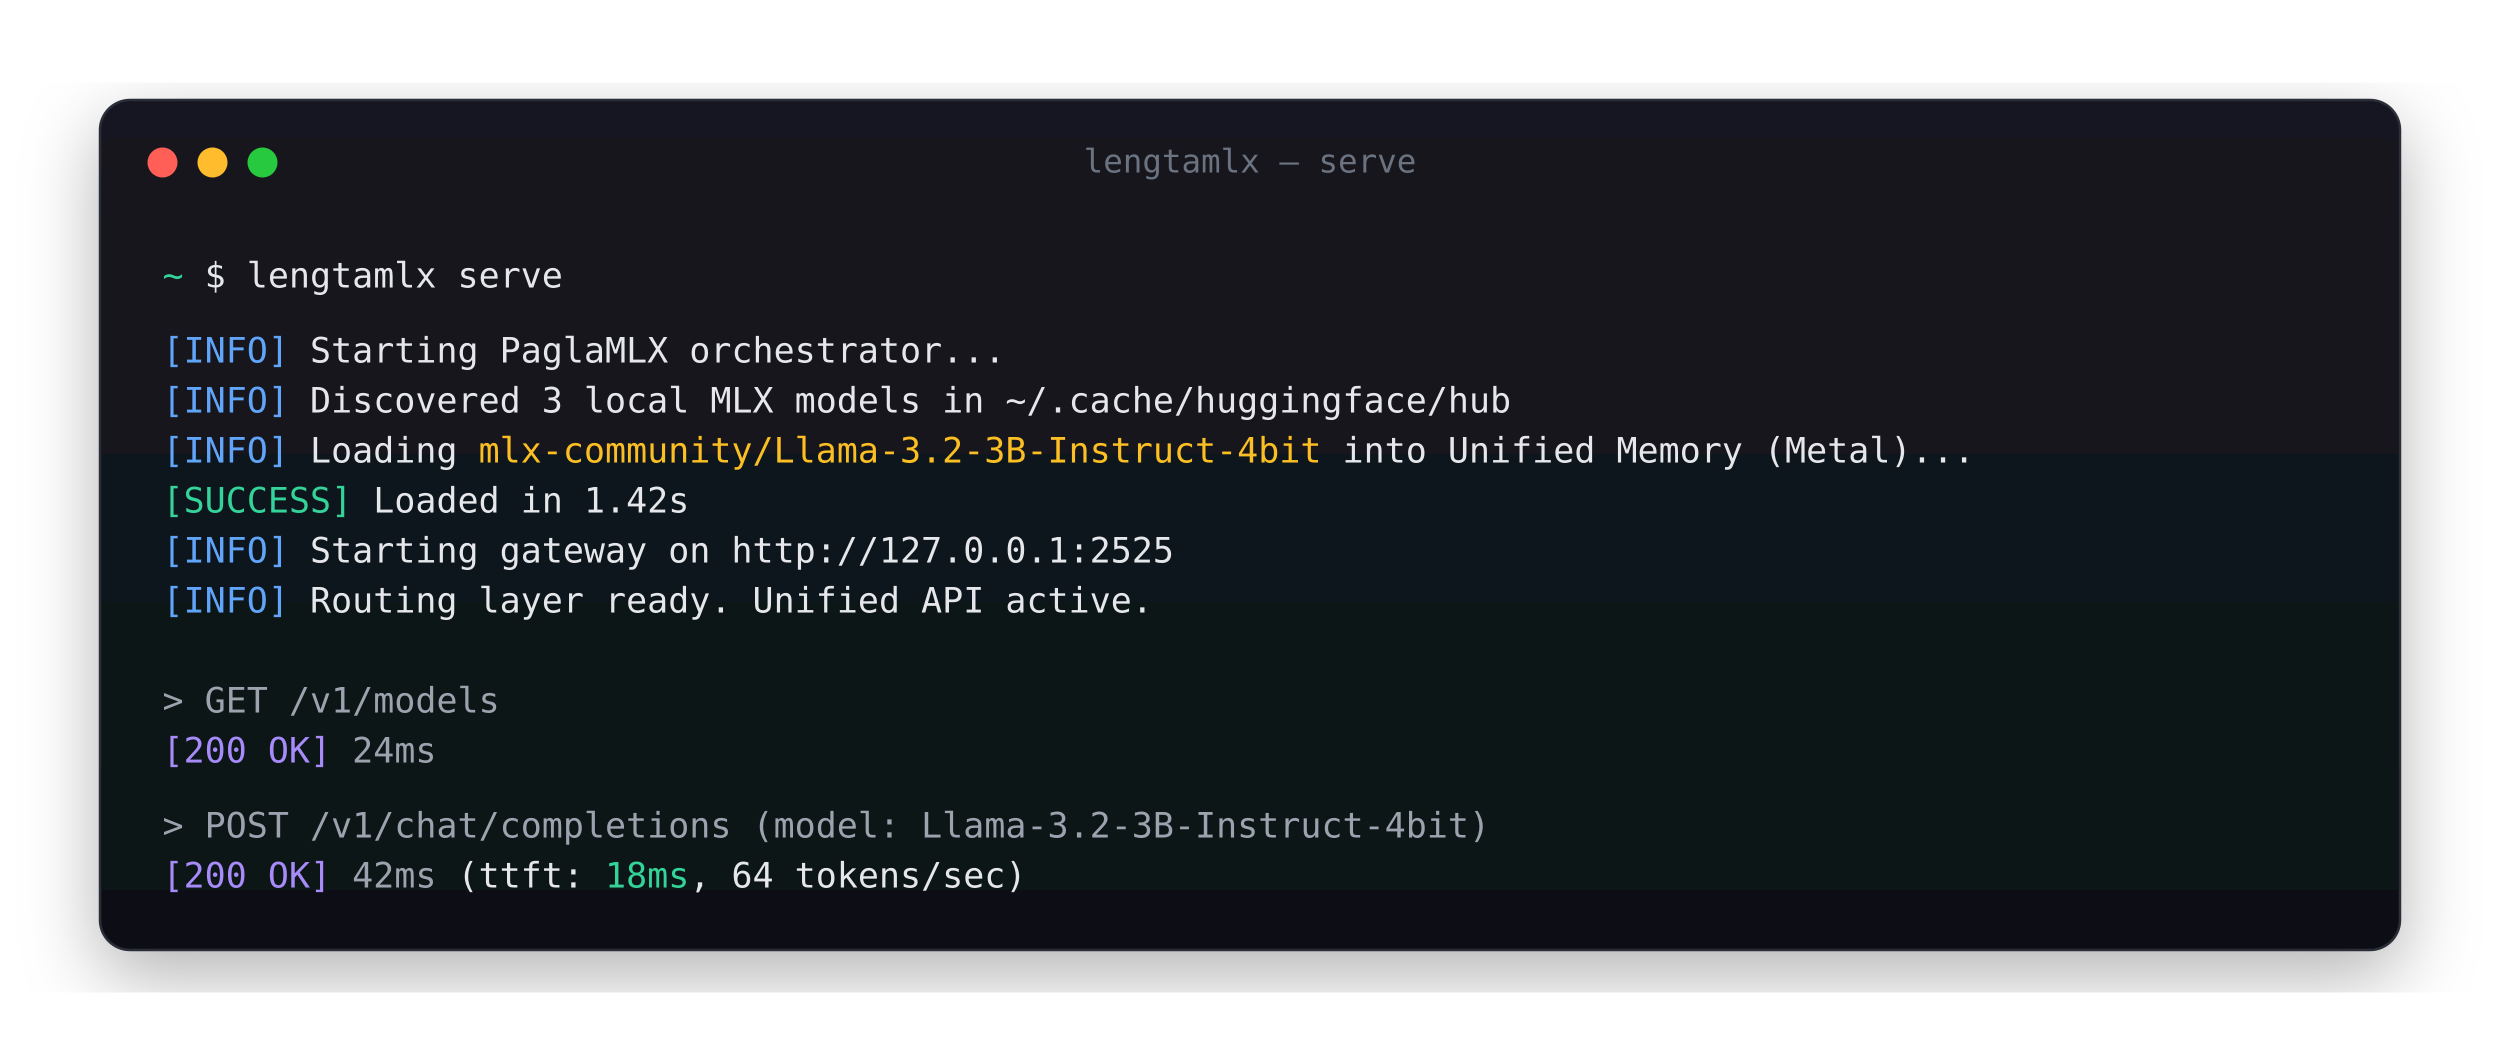
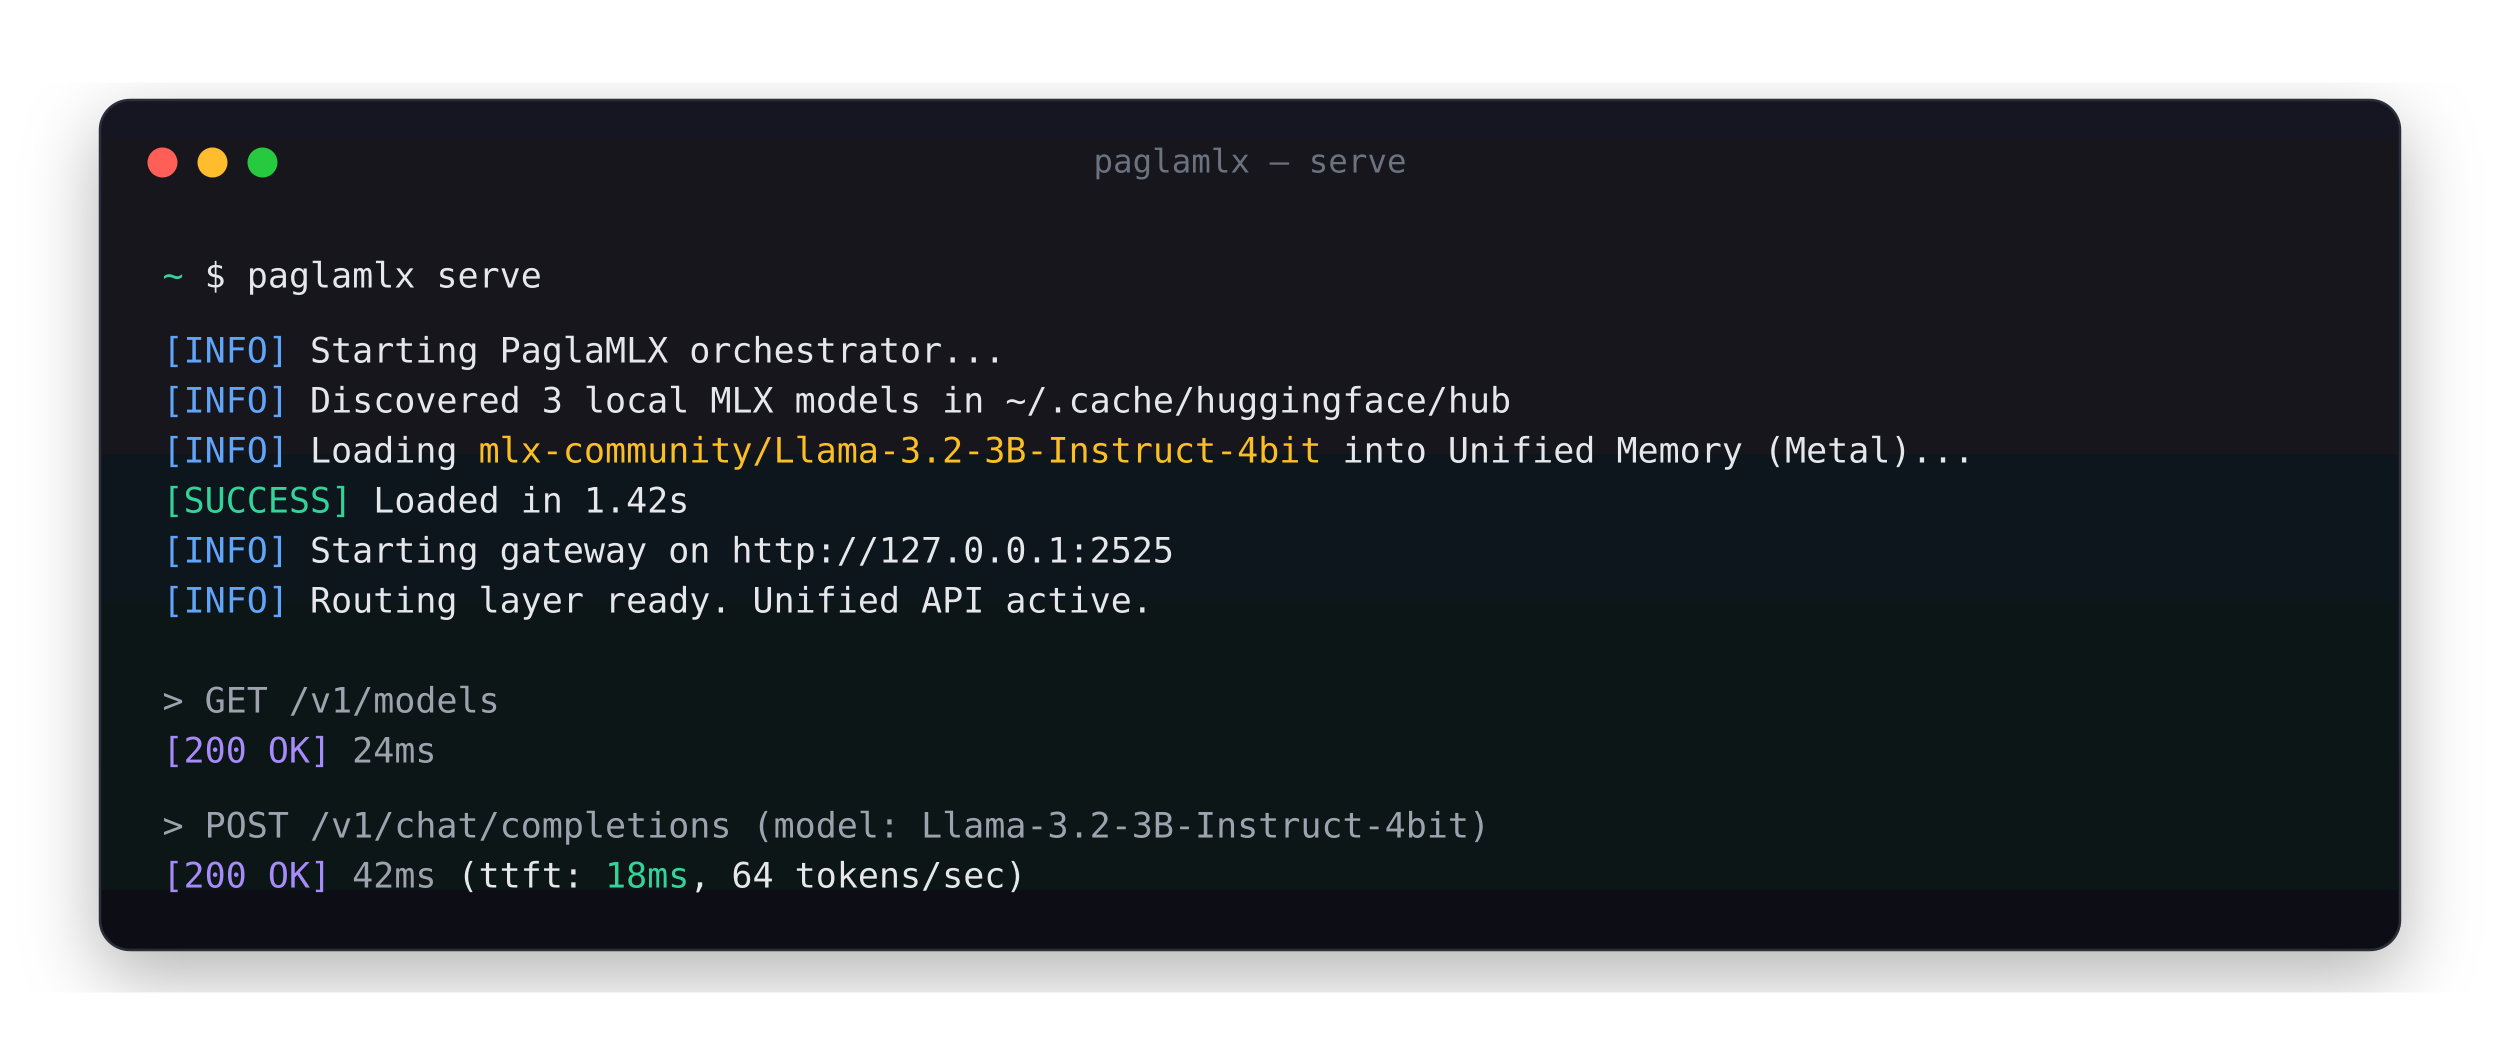
<svg xmlns="http://www.w3.org/2000/svg" width="1000" height="420" viewBox="0 0 1000 420">
  <defs>
    <linearGradient id="bgGrad" x1="0%" y1="0%" x2="0%" y2="100%">
      <stop offset="0%" stop-color="#141820" />
      <stop offset="100%" stop-color="#0e1115" />
    </linearGradient>
    <filter id="shadow" x="-5%" y="-5%" width="110%" height="110%">
      <feDropShadow dx="0" dy="10" stdDeviation="15" flood-color="#000000" flood-opacity="0.3" />
    </filter>
  </defs>
  <rect x="40" y="40" width="920" height="340" rx="12" fill="url(#bgGrad)" filter="url(#shadow)" stroke="#2a2e37" stroke-width="1" />
  <circle cx="65" cy="65" r="6" fill="#ff5f56" />
  <circle cx="85" cy="65" r="6" fill="#ffbd2e" />
  <circle cx="105" cy="65" r="6" fill="#27c93f" />
-   <text x="500" y="69" text-anchor="middle" font-family="SFMono-Regular, Menlo, Consolas, monospace" font-size="13" fill="#6B7280" font-weight="500">lengtamlx — serve</text>
+   <text x="500" y="69" text-anchor="middle" font-family="SFMono-Regular, Menlo, Consolas, monospace" font-size="13" fill="#6B7280" font-weight="500">paglamlx — serve</text>
  <g font-family="SFMono-Regular, Menlo, Consolas, monospace" font-size="14" fill="#E5E7EB">
    <text x="65" y="115">
-       <tspan fill="#34D399">~</tspan> $ lengtamlx serve</text>
+       <tspan fill="#34D399">~</tspan> $ paglamlx serve</text>
    <text x="65" y="145">
      <tspan fill="#60A5FA">[INFO]</tspan> Starting PaglaMLX orchestrator...</text>
    <text x="65" y="165">
      <tspan fill="#60A5FA">[INFO]</tspan> Discovered 3 local MLX models in ~/.cache/huggingface/hub</text>
    <text x="65" y="185">
      <tspan fill="#60A5FA">[INFO]</tspan> Loading <tspan fill="#FBBF24">mlx-community/Llama-3.2-3B-Instruct-4bit</tspan> into Unified Memory (Metal)...</text>
    <text x="65" y="205">
      <tspan fill="#34D399">[SUCCESS]</tspan> Loaded in 1.42s</text>
    <text x="65" y="225">
      <tspan fill="#60A5FA">[INFO]</tspan> Starting gateway on http://127.0.0.1:2525</text>
    <text x="65" y="245">
      <tspan fill="#60A5FA">[INFO]</tspan> Routing layer ready. Unified API active.</text>
    <text x="65" y="285">
      <tspan fill="#9CA3AF">&gt; GET /v1/models</tspan>
    </text>
    <text x="65" y="305">
      <tspan fill="#A78BFA">[200 OK]</tspan>
      <tspan fill="#9CA3AF">24ms</tspan>
    </text>
    <text x="65" y="335">
      <tspan fill="#9CA3AF">&gt; POST /v1/chat/completions (model: Llama-3.2-3B-Instruct-4bit)</tspan>
    </text>
    <text x="65" y="355">
      <tspan fill="#A78BFA">[200 OK]</tspan>
      <tspan fill="#9CA3AF">42ms</tspan> (ttft: <tspan fill="#34D399">18ms</tspan>, 64 tokens/sec)</text>
  </g>
</svg>
